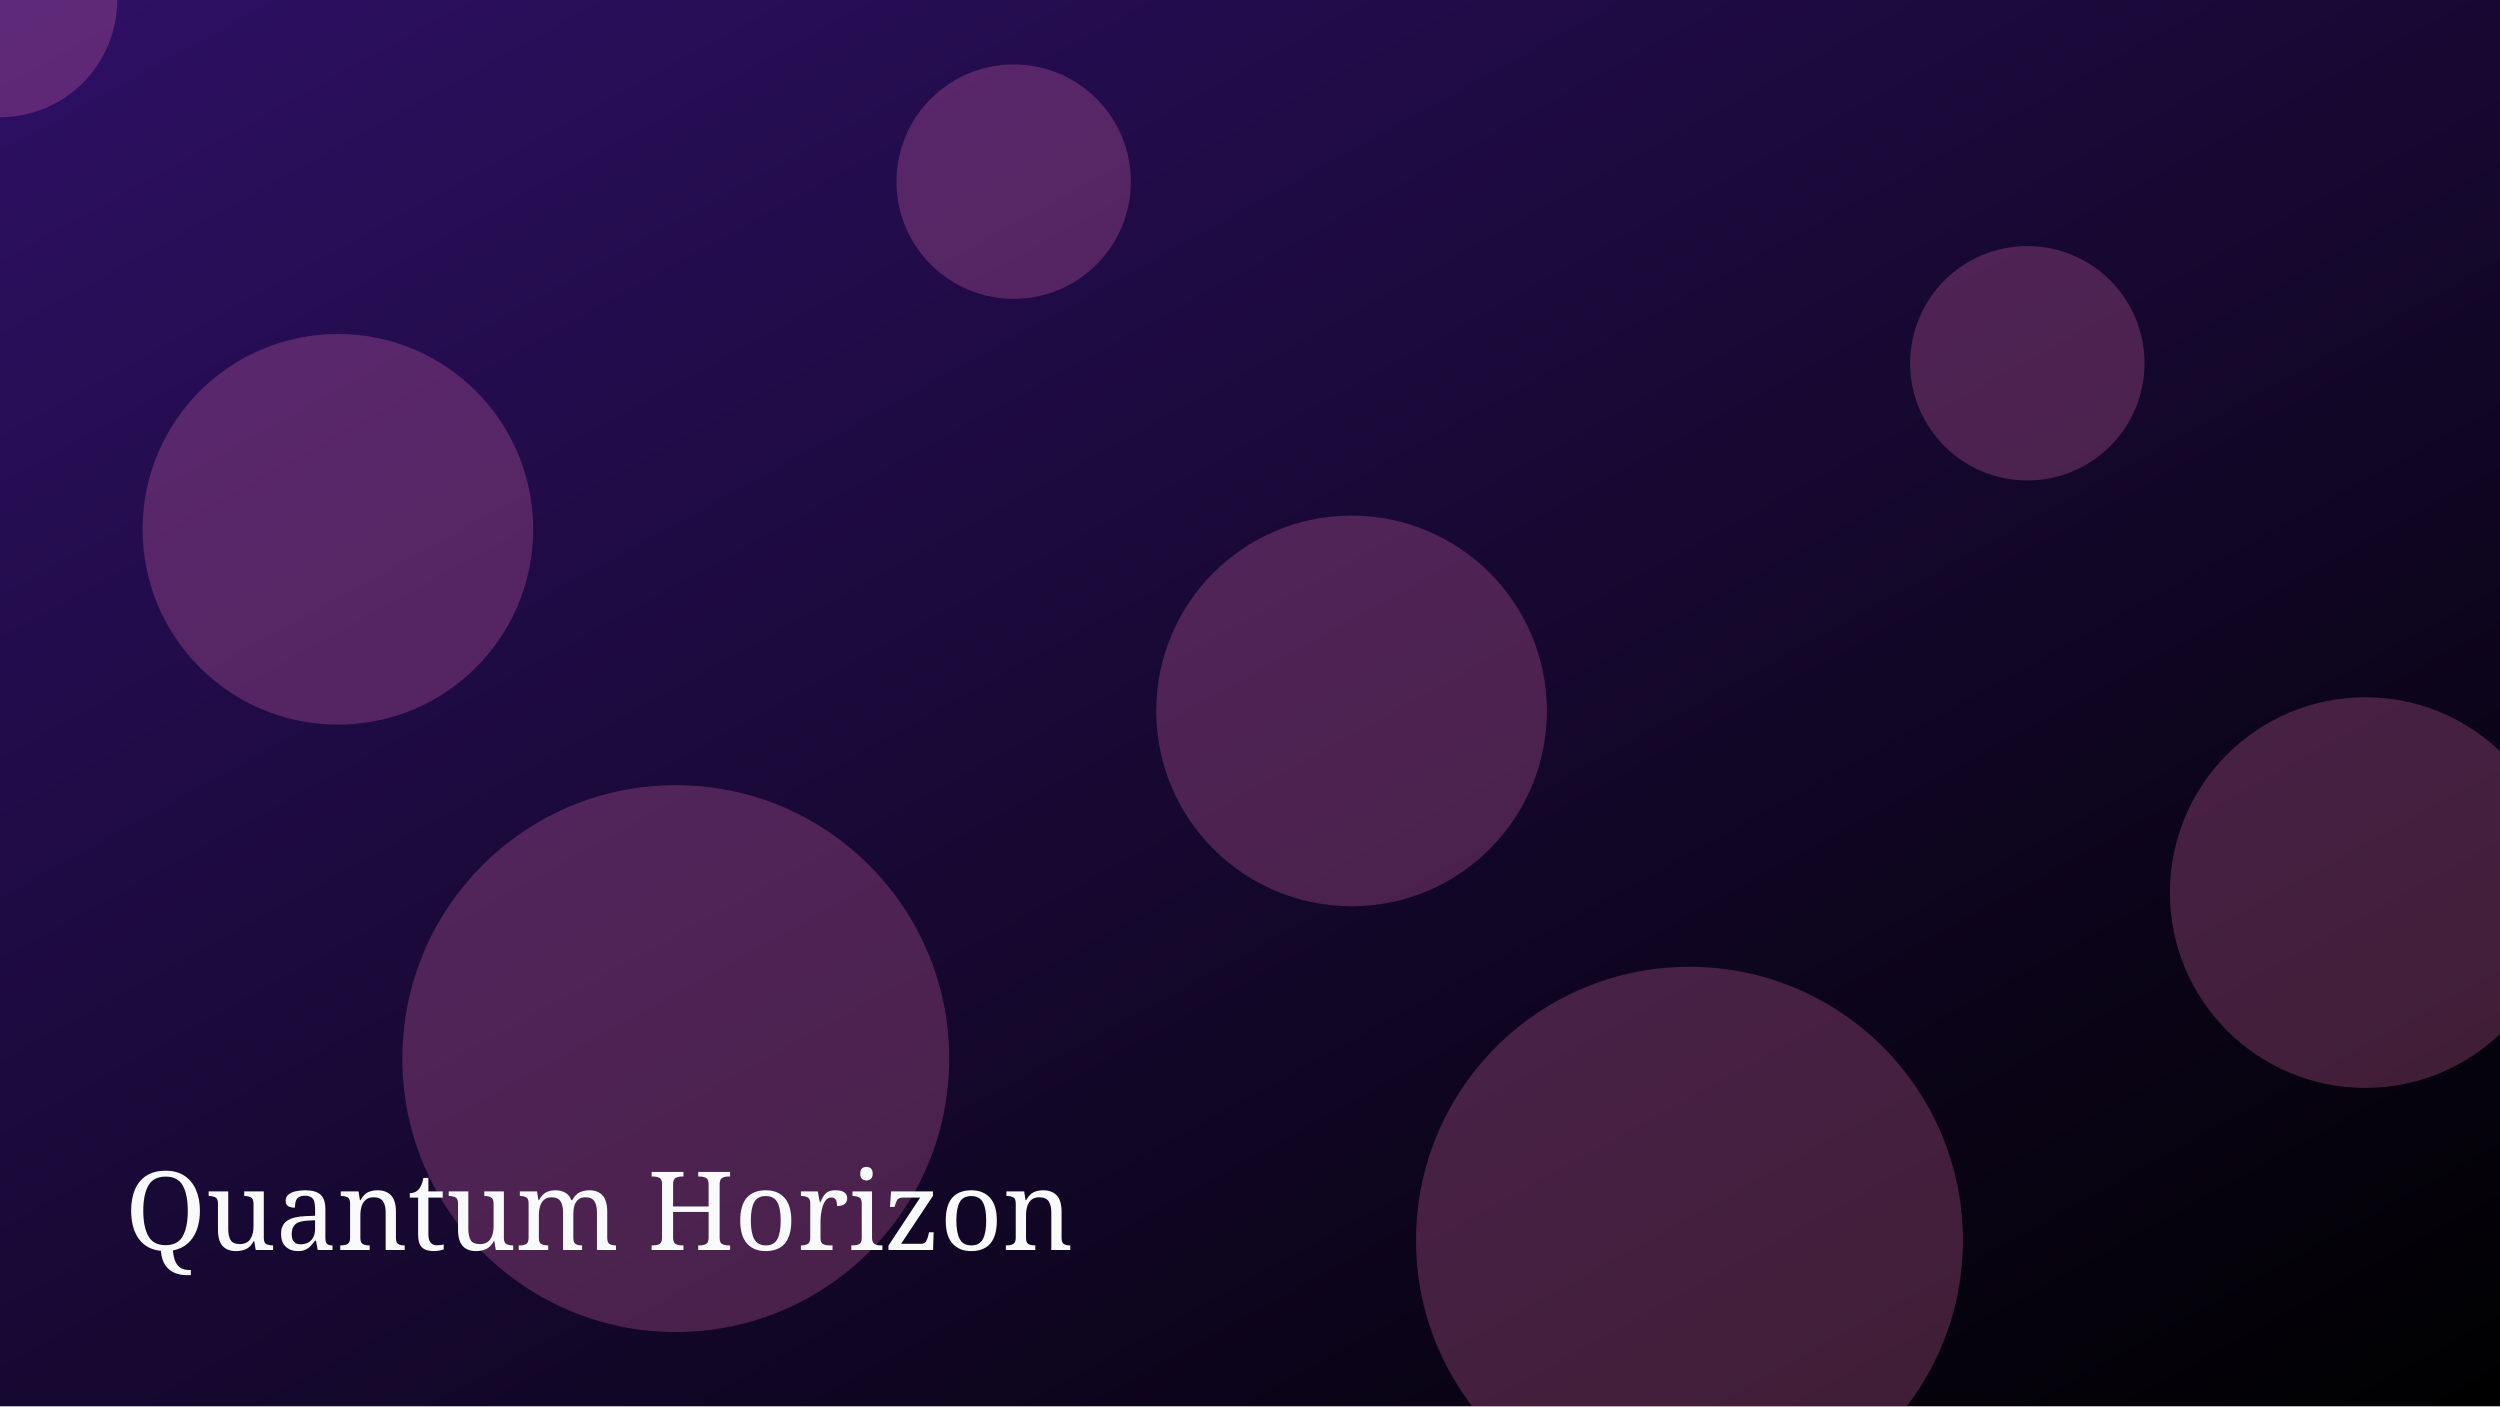
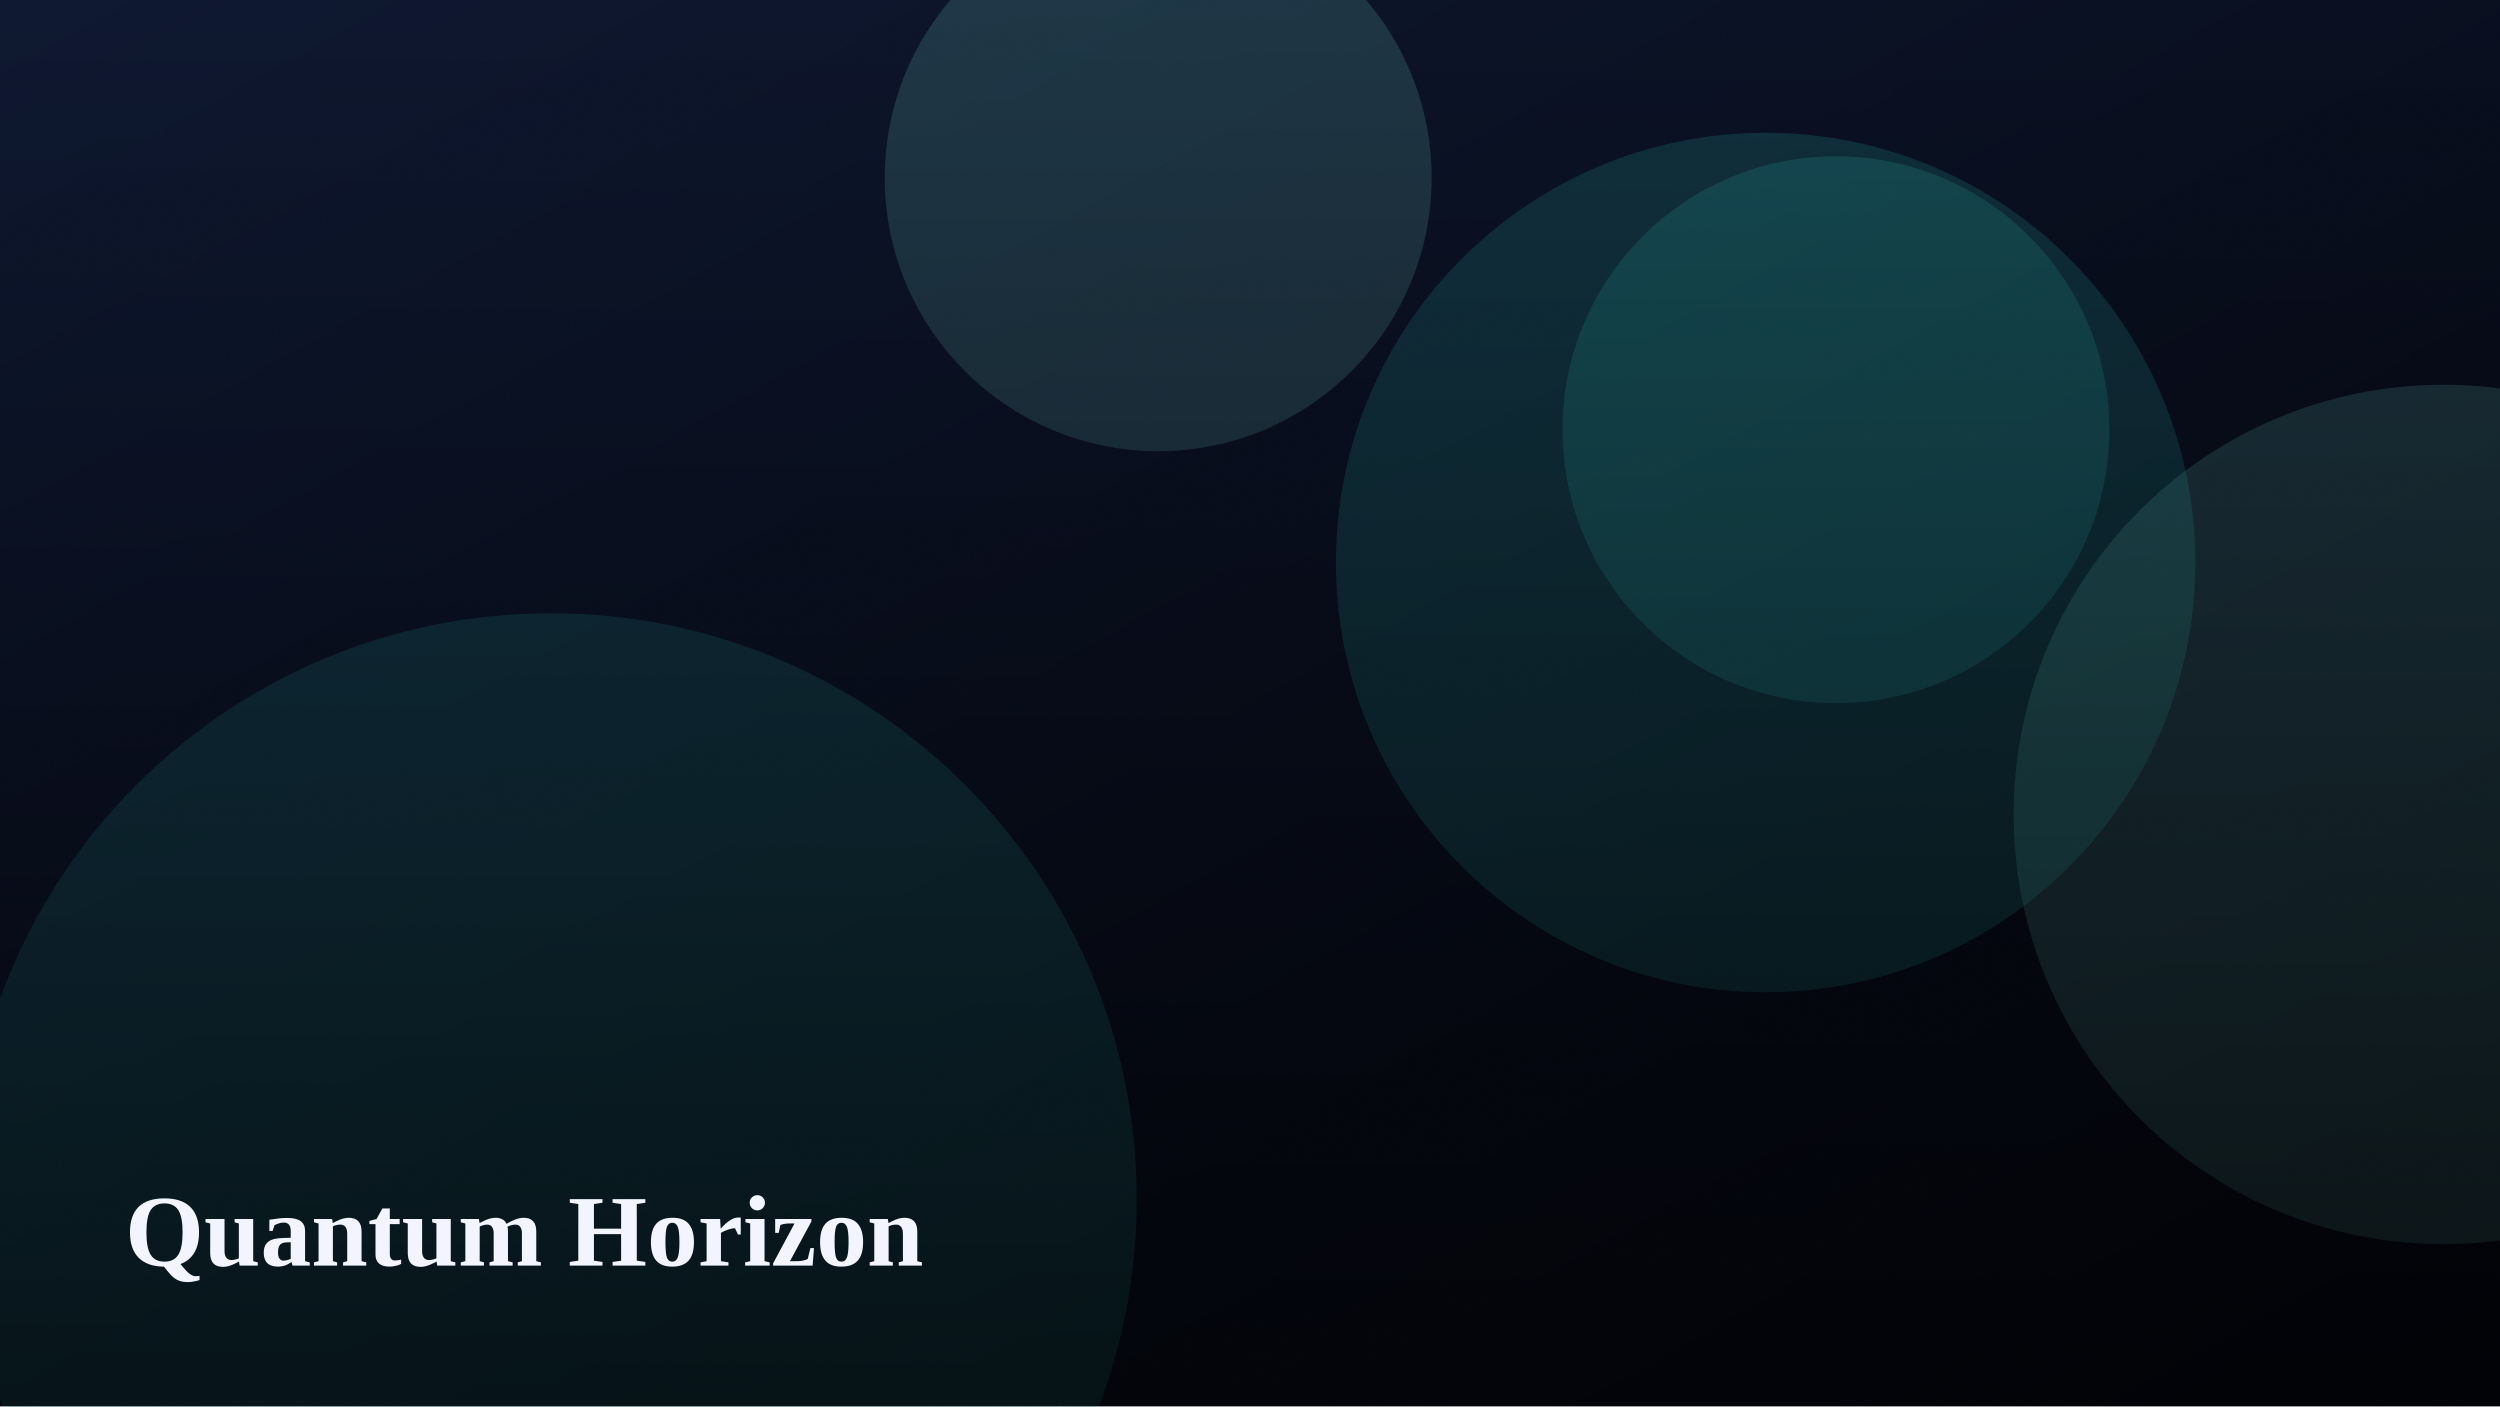
<svg xmlns="http://www.w3.org/2000/svg" width="1280" height="720" viewBox="0 0 1280 720">
  <defs>
-     <linearGradient id="g" x1="0" y1="0" x2="1" y2="1">
-       <stop offset="0" stop-color="#2e1065" />
-       <stop offset="1" stop-color="#000000" />
+     <filter id="grain">
+       <feTurbulence type="fractalNoise" baseFrequency="0.85" numOctaves="2" stitchTiles="stitch" result="noise" />
+       <feColorMatrix in="noise" type="matrix" values="0 0 0 0 1  0 0 0 0 1  0 0 0 0 1  0 0 0 0.035 0" />
+     </filter>
+     <linearGradient id="bg" x1="0" y1="0" x2="1" y2="1">
+       <stop offset="0" stop-color="#0d1730" />
+       <stop offset="1" stop-color="#02040c" />
+     </linearGradient>
+     <linearGradient id="fade" x1="0" y1="0" x2="0" y2="1">
+       <stop offset="0" stop-color="#000000" stop-opacity="0" />
+       <stop offset="1" stop-color="#000000" stop-opacity="0.55" />
    </linearGradient>
  </defs>
-   <rect width="1280" height="720" fill="url(#g)" />
-   <g opacity="0.25">
-     <circle cx="0" cy="0" r="60" fill="#f472b6" />
-     <circle cx="173" cy="271" r="100" fill="#f472b6" />
-     <circle cx="346" cy="542" r="140" fill="#f472b6" />
-     <circle cx="519" cy="93" r="60" fill="#f472b6" />
-     <circle cx="692" cy="364" r="100" fill="#f472b6" />
-     <circle cx="865" cy="635" r="140" fill="#f472b6" />
-     <circle cx="1038" cy="186" r="60" fill="#f472b6" />
-     <circle cx="1211" cy="457" r="100" fill="#f472b6" />
+   <rect width="1280" height="720" fill="url(#bg)" />
+   <g>
+     <circle cx="940" cy="220" r="140" fill="#2dd4c8" opacity="0.16" />
+     <circle cx="1251" cy="417" r="220" fill="#7fe9e0" opacity="0.16" />
+     <circle cx="282" cy="614" r="300" fill="#2dd4c8" opacity="0.16" />
+     <circle cx="593" cy="91" r="140" fill="#7fe9e0" opacity="0.16" />
+     <circle cx="904" cy="288" r="220" fill="#2dd4c8" opacity="0.16" />
  </g>
-   <text x="64" y="640" font-family="Georgia, serif" font-size="56" fill="#f8fafc">Quantum Horizon</text>
+   <rect width="1280" height="720" fill="#ffffff" filter="url(#grain)" opacity="0.4" />
+   <rect width="1280" height="720" fill="url(#fade)" />
+   <text x="64" y="648" font-family="Georgia, 'Times New Roman', serif" font-size="52" font-weight="700" fill="#f2f5ff">Quantum Horizon</text>
</svg>
